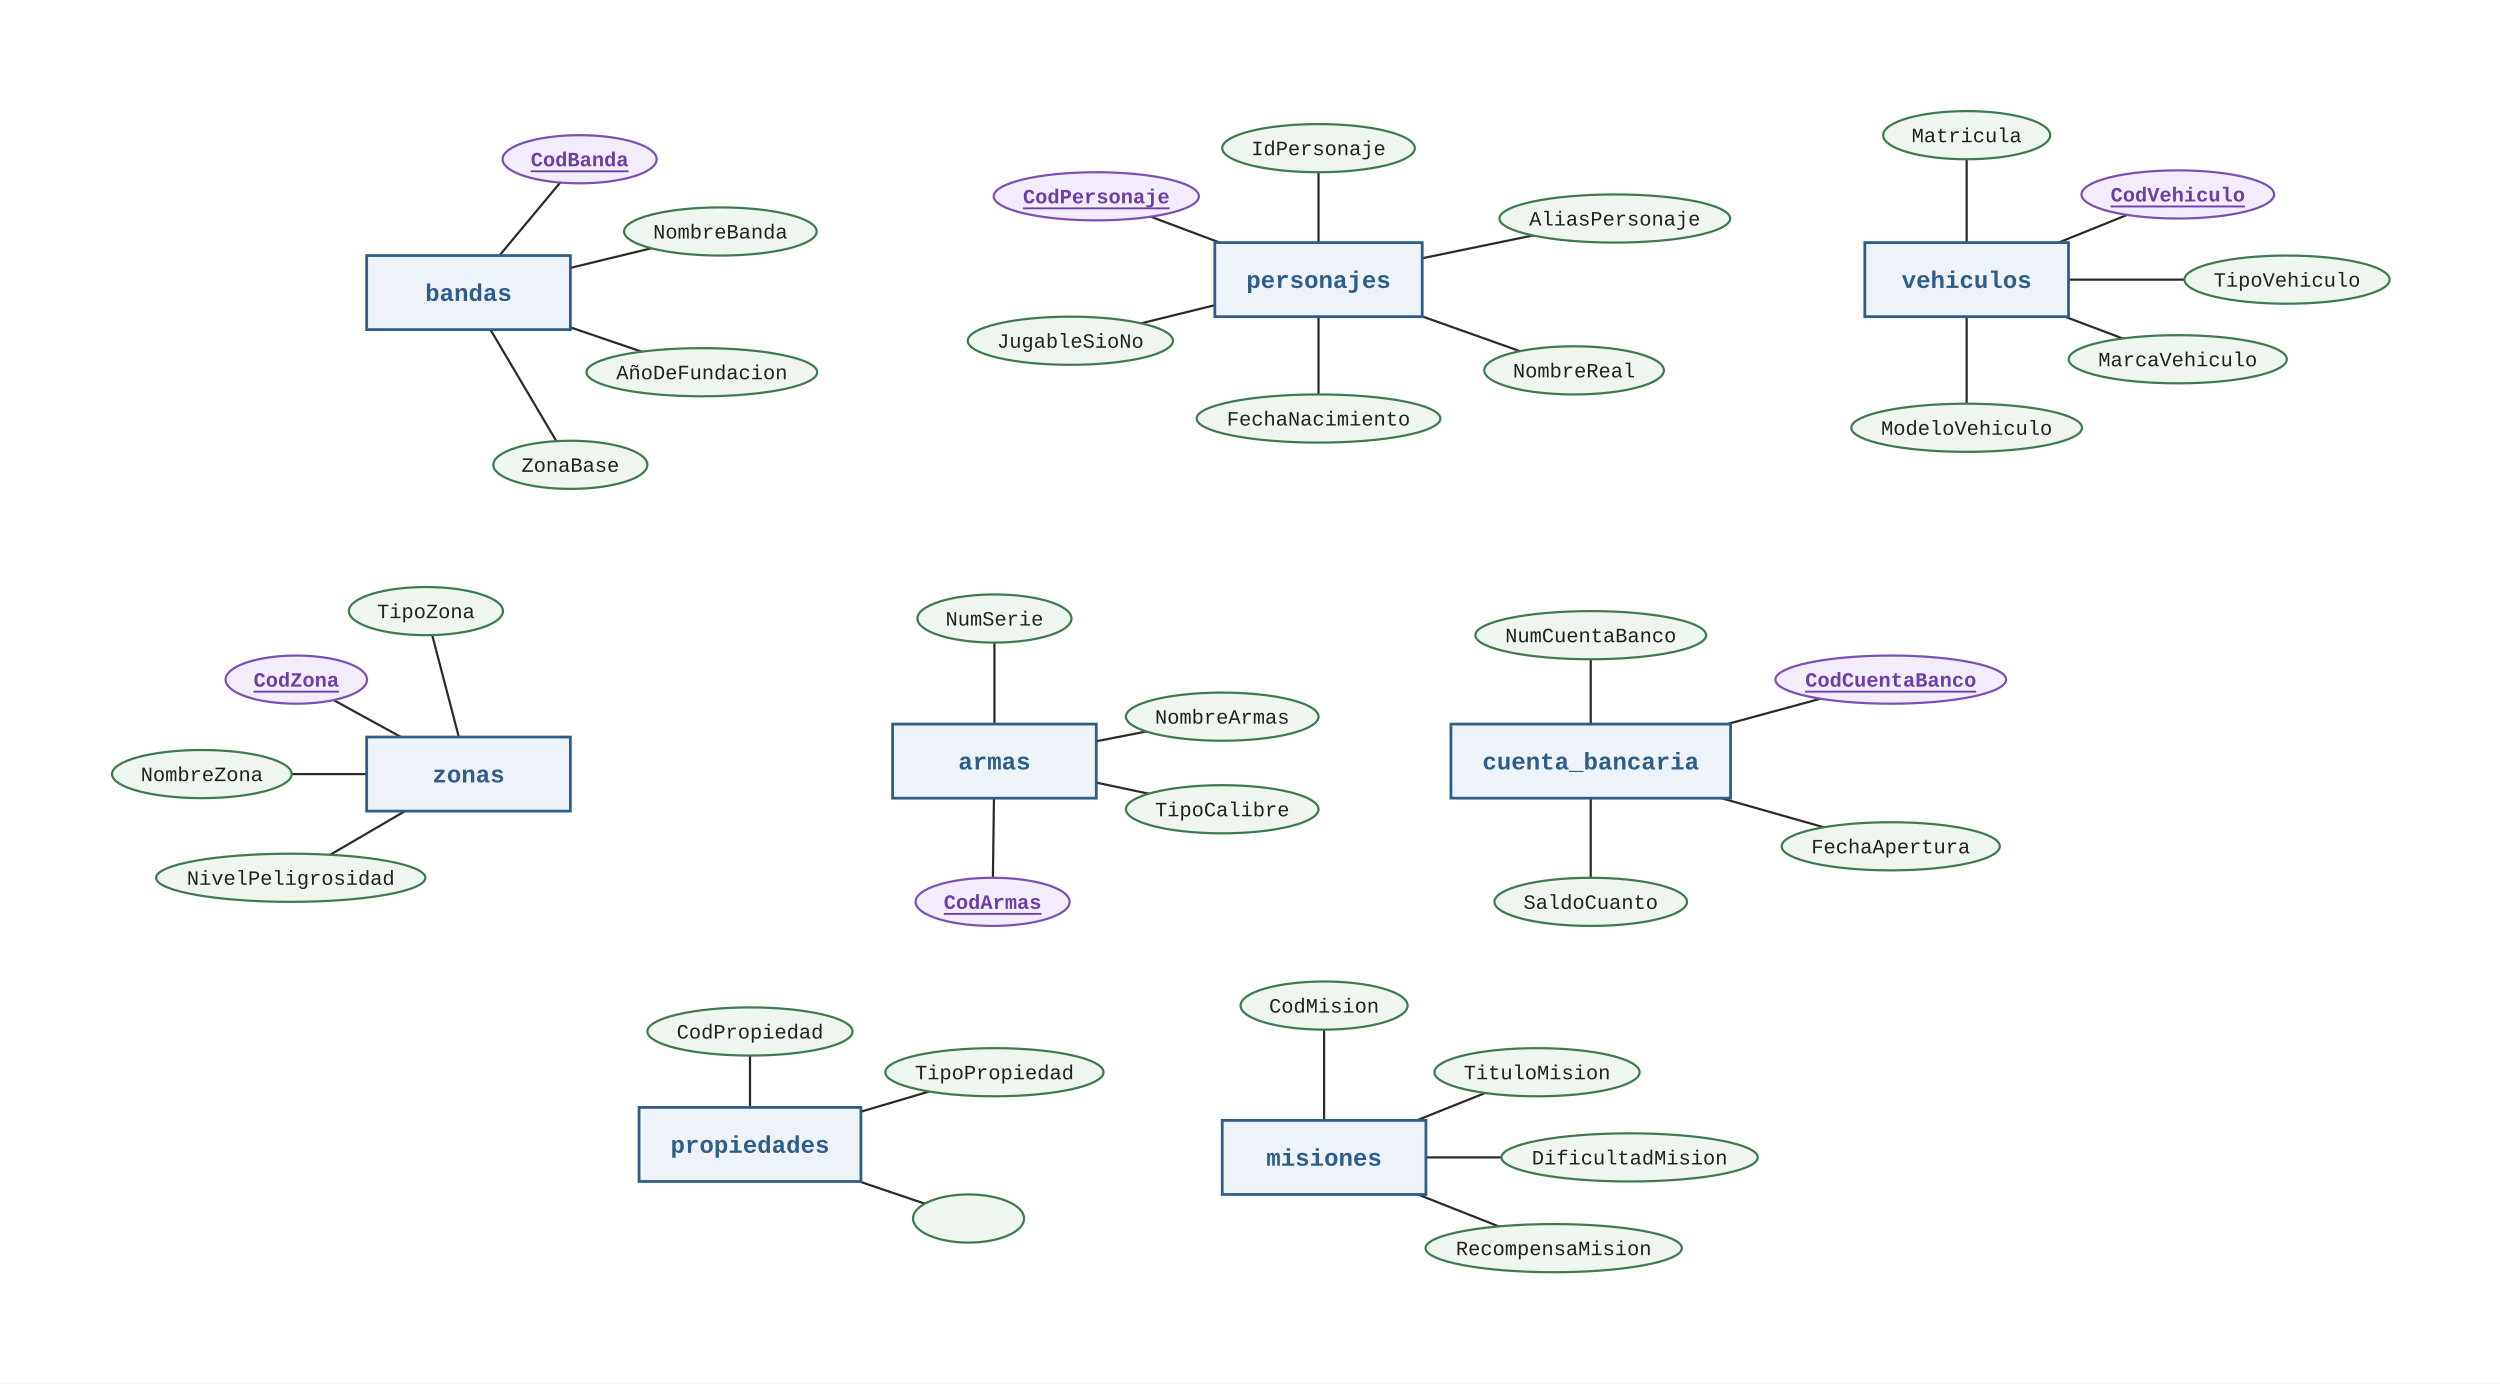
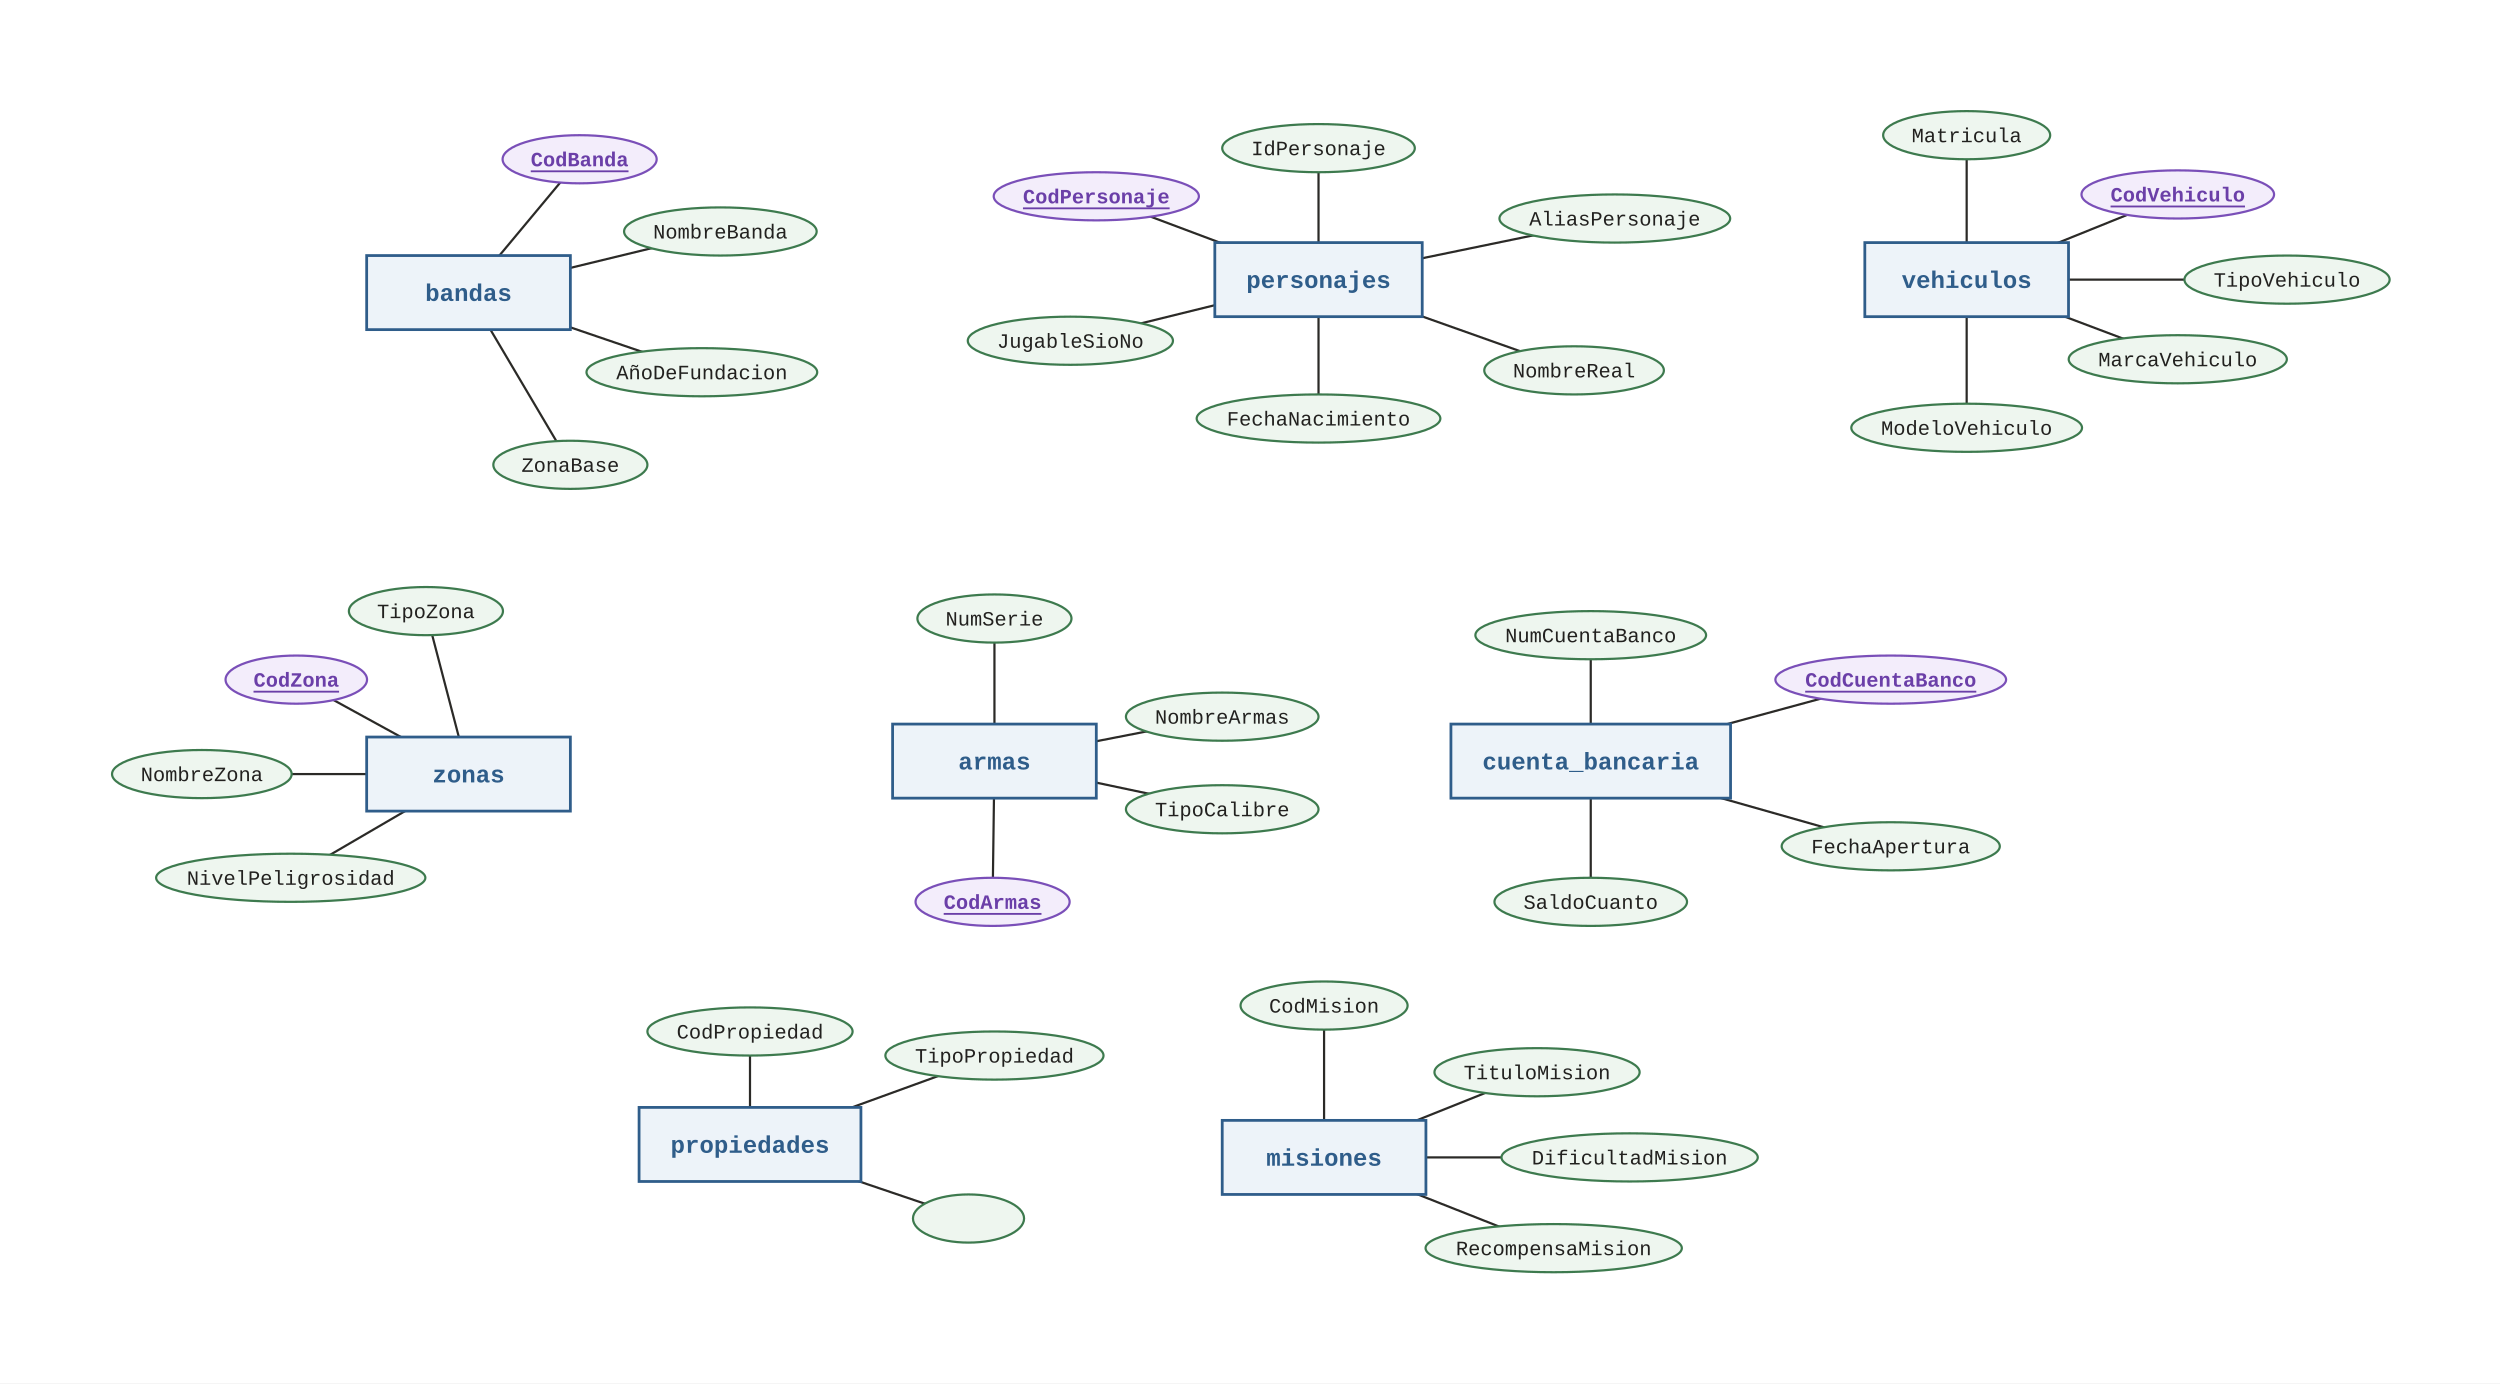
<svg xmlns="http://www.w3.org/2000/svg" viewBox="1869 1651 1350 747" width="1350" height="747">
  <style>.ln{stroke:#2B2A27;stroke-width:1.2}.mk{stroke:#2B2A27;stroke-width:1.5;fill:none}.mo{fill:#FFFFFF;stroke:#2B2A27;stroke-width:1.5}
.ent{fill:#EDF3F9;stroke:#2F5D8A;stroke-width:1.5}.dia{fill:#FBF2E0;stroke:#9C6510;stroke-width:1.5}.att{fill:#EEF6EF;stroke:#3D7A4E;stroke-width:1.2}.att.key{fill:#F3EDFB;stroke:#7A4FB8}.att.dr{stroke-dasharray:4 3}
.ent.in,.dia.in{fill:none}.dup{stroke:#C0362C;stroke-width:2.4}
.tx{fill:#22211F;font:11px Consolas,'JetBrains Mono','Courier New',monospace}.txk{fill:#6B3FA8;font-weight:600}.tb{font:600 13px Consolas,'JetBrains Mono','Courier New',monospace;fill:#2F5D8A}.tr{font:600 12px Consolas,'JetBrains Mono','Courier New',monospace;fill:#9C6510}.tt{font:600 10px Consolas,'JetBrains Mono','Courier New',monospace;fill:#6B6A64}
.ul{stroke:#6B3FA8;stroke-width:1}.ul.p{stroke-dasharray:3 2}.card{font:600 11px Consolas,'JetBrains Mono','Courier New',monospace;fill:#A2441C;paint-order:stroke;stroke:#FFFFFF;stroke-width:4px;stroke-linejoin:round}.cardq{fill:#6B6A64}
.tbox{fill:#FFFFFF;stroke:#A9B2C0;stroke-width:1}.thd{fill:#33557F}.thx{font:600 12.5px Consolas,'JetBrains Mono','Courier New',monospace;fill:#FFFFFF}.cx{font:11.5px Consolas,'JetBrains Mono','Courier New',monospace;fill:#22211F}.cpk{fill:#6B3FA8;font-weight:600}.cfk{fill:#A3304A}.cty{fill:#6B6A64;font-weight:400}.uq{font:600 9px Consolas,'JetBrains Mono','Courier New',monospace;fill:#2A7F8F}
.lk{stroke:#6B6A64;stroke-width:1.4;fill:none}.lk.dash{stroke-dasharray:6 4}.lkm{stroke:#6B6A64;stroke-width:1.5;fill:none}.lko{fill:#FFFFFF;stroke:#6B6A64;stroke-width:1.5}
.ipk{fill:#8E5FD0}.ifk{fill:#B4364E}.icol{fill:#2A7F8F}.inul{fill:none;stroke:#2A7F8F;stroke-width:1.3}
.rbox{fill:#FFFFFF;stroke:#22211F;stroke-width:1.1}.rnm{font:600 12.5px Consolas,'JetBrains Mono','Courier New',monospace;fill:#2F5D8A}.rcol{font:12px Consolas,'JetBrains Mono','Courier New',monospace;fill:#22211F}.rpk{font-weight:700;fill:#6B3FA8}.rfk{fill:#A3304A}.rul{stroke:#6B3FA8;stroke-width:1.1}
.rtag{font:600 9.5px Consolas,'JetBrains Mono','Courier New',monospace;fill:#6B6A64}.rarr{fill:none;stroke:#B4364E;stroke-width:1.1}.rhead{fill:#B4364E}
.ent.hd,.dia.hd{fill:none}.ktag{font:700 9px Consolas,'JetBrains Mono','Courier New',monospace;fill:#6B6A64}.rlab{fill:#FFFFFF;stroke:none;opacity:.92}.dia.assoc{stroke-dasharray:5 3}.ln.lid{stroke-width:2.2}.isal{fill:#9C6510}.skt{fill:#2F5D8A}
.thx.dup{fill:#FFC2BD}.cx.dup,.rnm.dup,.rcol.dup{fill:#C0362C;text-decoration:underline}
.note{stroke-width:1.2}.note-fold{stroke-width:1.2}.nc-y{fill:#FFF4C2;stroke:#D2AE36}.nc-b{fill:#DDEBFA;stroke:#7AA3D6}.nc-g{fill:#DFF2E1;stroke:#7DBB87}.nc-p{fill:#FBE1EC;stroke:#D98AAE}.note-fold{filter:brightness(.93)}.note-tx{font:12px 'Segoe UI',Arial,sans-serif;fill:#2B2A27}</style>
  <rect x="1869" y="1651" width="1350" height="747" fill="#ffffff" />
  <line x1="2122" y1="2069" x2="2029" y2="2018" class="ln" />
  <line x1="2122" y1="2069" x2="1978" y2="2069" class="ln" />
  <line x1="2122" y1="2069" x2="2099" y2="1981" class="ln" />
  <line x1="2122" y1="2069" x2="2026" y2="2125" class="ln" />
  <line x1="2581" y1="1802" x2="2581" y2="1731" class="ln" />
  <line x1="2581" y1="1802" x2="2741" y2="1769" class="ln" />
  <line x1="2581" y1="1802" x2="2719" y2="1851" class="ln" />
  <line x1="2581" y1="1802" x2="2581" y2="1877" class="ln" />
  <line x1="2581" y1="1802" x2="2447" y2="1835" class="ln" />
  <line x1="2122" y1="1809" x2="2182" y2="1737" class="ln" />
  <line x1="2122" y1="1809" x2="2258" y2="1776" class="ln" />
  <line x1="2122" y1="1809" x2="2248" y2="1852" class="ln" />
  <line x1="2122" y1="1809" x2="2177" y2="1902" class="ln" />
  <line x1="2931" y1="1802" x2="2931" y2="1724" class="ln" />
  <line x1="2931" y1="1802" x2="3045" y2="1756" class="ln" />
  <line x1="2581" y1="1802" x2="2461" y2="1757" class="ln" />
  <line x1="2931" y1="1802" x2="3045" y2="1845" class="ln" />
  <line x1="2931" y1="1802" x2="2931" y2="1882" class="ln" />
  <line x1="2931" y1="1802" x2="3104" y2="1802" class="ln" />
  <line x1="2406" y1="2062" x2="2406" y2="1985" class="ln" />
  <line x1="2406" y1="2062" x2="2529" y2="2038" class="ln" />
  <line x1="2406" y1="2062" x2="2529" y2="2088" class="ln" />
  <line x1="2406" y1="2062" x2="2405" y2="2138" class="ln" />
  <line x1="2728" y1="2062" x2="2728" y2="1994" class="ln" />
  <line x1="2728" y1="2062" x2="2890" y2="2018" class="ln" />
  <line x1="2728" y1="2062" x2="2890" y2="2108" class="ln" />
  <line x1="2728" y1="2062" x2="2728" y2="2138" class="ln" />
  <line x1="2584" y1="2276" x2="2584" y2="2194" class="ln" />
  <line x1="2584" y1="2276" x2="2699" y2="2230" class="ln" />
  <line x1="2584" y1="2276" x2="2749" y2="2276" class="ln" />
  <line x1="2584" y1="2276" x2="2708" y2="2325" class="ln" />
  <line x1="2274" y1="2269" x2="2274" y2="2208" class="ln" />
-   <line x1="2274" y1="2269" x2="2406" y2="2230" class="ln" />
+   <line x1="2274" y1="2269" x2="2406" y2="2221" class="ln" />
  <line x1="2274" y1="2269" x2="2392" y2="2309" class="ln" />
  <g class="node" data-id="nmwmhqvag3xdsrz">
    <rect x="2067" y="2049" width="110" height="40" class="ent" />
    <text x="2122" y="2073.5" text-anchor="middle" class="tb">zonas</text>
  </g>
  <g class="node" data-id="nmwmhrrtz46f440">
    <ellipse cx="2029" cy="2018" rx="38.2" ry="13" class="att key" />
    <text x="2029" y="2021.8" text-anchor="middle" class="tx txk">CodZona</text>
    <line x1="2005.9" y1="2024.5" x2="2052.1" y2="2024.5" class="ul" />
  </g>
  <g class="node" data-id="nmwmhs1pz4838rc">
    <ellipse cx="1978" cy="2069" rx="48.5" ry="13" class="att" />
    <text x="1978" y="2072.8" text-anchor="middle" class="tx">NombreZona</text>
  </g>
  <g class="node" data-id="nmwmhse6k4avtgo">
    <ellipse cx="2099" cy="1981" rx="41.6" ry="13" class="att" />
    <text x="2099" y="1984.8" text-anchor="middle" class="tx">TipoZona</text>
  </g>
  <g class="node" data-id="nmwmhsl8x4cs0xw">
    <ellipse cx="2026" cy="2125" rx="72.7" ry="13" class="att" />
    <text x="2026" y="2128.8" text-anchor="middle" class="tx">NivelPeligrosidad</text>
  </g>
  <g class="node" data-id="nmwmhtg534eof8d">
    <rect x="2525" y="1782" width="112" height="40" class="ent" />
    <text x="2581" y="1806.5" text-anchor="middle" class="tb">personajes</text>
  </g>
  <g class="node" data-id="nmwmhtvoe4fcd3s">
    <ellipse cx="2581" cy="1731" rx="52" ry="13" class="att" />
    <text x="2581" y="1734.8" text-anchor="middle" class="tx">IdPersonaje</text>
  </g>
  <g class="node" data-id="nmwmhtzp54hasp6">
    <ellipse cx="2741" cy="1769" rx="62.3" ry="13" class="att" />
    <text x="2741" y="1772.8" text-anchor="middle" class="tx">AliasPersonaje</text>
  </g>
  <g class="node" data-id="nmwmhu9s44jnxp9">
    <ellipse cx="2719" cy="1851" rx="48.5" ry="13" class="att" />
    <text x="2719" y="1854.8" text-anchor="middle" class="tx">NombreReal</text>
  </g>
  <g class="node" data-id="nmwmhvhij4l5lyf">
    <ellipse cx="2581" cy="1877" rx="65.8" ry="13" class="att" />
    <text x="2581" y="1880.8" text-anchor="middle" class="tx">FechaNacimiento</text>
  </g>
  <g class="node" data-id="nmwmhw2st4nqzpn">
    <ellipse cx="2447" cy="1835" rx="55.4" ry="13" class="att" />
    <text x="2447" y="1838.8" text-anchor="middle" class="tx">JugableSioNo</text>
  </g>
  <g class="node" data-id="nmwmhxjzb4pf9rv">
    <rect x="2067" y="1789" width="110" height="40" class="ent" />
    <text x="2122" y="1813.5" text-anchor="middle" class="tb">bandas</text>
  </g>
  <g class="node" data-id="nmwmhxsy74qo5d7">
    <ellipse cx="2182" cy="1737" rx="41.6" ry="13" class="att key" />
    <text x="2182" y="1740.8" text-anchor="middle" class="tx txk">CodBanda</text>
    <line x1="2155.6" y1="1743.5" x2="2208.4" y2="1743.5" class="ul" />
  </g>
  <g class="node" data-id="nmwmhy7ny4s7mmz">
    <ellipse cx="2258" cy="1776" rx="52" ry="13" class="att" />
    <text x="2258" y="1779.8" text-anchor="middle" class="tx">NombreBanda</text>
  </g>
  <g class="node" data-id="nmwmhzwdd4umxmz">
    <ellipse cx="2248" cy="1852" rx="62.3" ry="13" class="att" />
    <text x="2248" y="1855.8" text-anchor="middle" class="tx">AñoDeFundacion</text>
  </g>
  <g class="node" data-id="nmwmi0gy84w97ze">
    <ellipse cx="2177" cy="1902" rx="41.6" ry="13" class="att" />
    <text x="2177" y="1905.8" text-anchor="middle" class="tx">ZonaBase</text>
  </g>
  <g class="node" data-id="nmwmi2cq74yrbnu">
    <rect x="2876" y="1782" width="110" height="40" class="ent" />
    <text x="2931" y="1806.5" text-anchor="middle" class="tb">vehiculos</text>
  </g>
  <g class="node" data-id="nmwmi2nv34ztt1i">
    <ellipse cx="2931" cy="1724" rx="45.1" ry="13" class="att" />
    <text x="2931" y="1727.8" text-anchor="middle" class="tx">Matricula</text>
  </g>
  <g class="node" data-id="nmwmi3kmf51jxje">
    <ellipse cx="3045" cy="1756" rx="52" ry="13" class="att key" />
    <text x="3045" y="1759.8" text-anchor="middle" class="tx txk">CodVehiculo</text>
    <line x1="3008.7" y1="1762.5" x2="3081.3" y2="1762.5" class="ul" />
  </g>
  <g class="node" data-id="nmwmi402d53smqh">
    <ellipse cx="2461" cy="1757" rx="55.4" ry="13" class="att key" />
    <text x="2461" y="1760.8" text-anchor="middle" class="tx txk">CodPersonaje</text>
    <line x1="2421.4" y1="1763.5" x2="2500.6" y2="1763.5" class="ul" />
  </g>
  <g class="node" data-id="nmwmi4m2t551h8a">
    <ellipse cx="3045" cy="1845" rx="58.9" ry="13" class="att" />
    <text x="3045" y="1848.8" text-anchor="middle" class="tx">MarcaVehiculo</text>
  </g>
  <g class="node" data-id="nmwmi5d3357tlys">
    <ellipse cx="2931" cy="1882" rx="62.3" ry="13" class="att" />
    <text x="2931" y="1885.8" text-anchor="middle" class="tx">ModeloVehiculo</text>
  </g>
  <g class="node" data-id="nmwmi6y4t590tg7">
    <ellipse cx="3104" cy="1802" rx="55.4" ry="13" class="att" />
    <text x="3104" y="1805.8" text-anchor="middle" class="tx">TipoVehiculo</text>
  </g>
  <g class="node" data-id="nmwmia2g75bo3id">
    <rect x="2351" y="2042" width="110" height="40" class="ent" />
    <text x="2406" y="2066.5" text-anchor="middle" class="tb">armas</text>
  </g>
  <g class="node" data-id="nmwmia8na5ce6x1">
    <ellipse cx="2406" cy="1985" rx="41.6" ry="13" class="att" />
    <text x="2406" y="1988.8" text-anchor="middle" class="tx">NumSerie</text>
  </g>
  <g class="node" data-id="nmwmiasoj5eu1sq">
    <ellipse cx="2529" cy="2038" rx="52" ry="13" class="att" />
    <text x="2529" y="2041.8" text-anchor="middle" class="tx">NombreArmas</text>
  </g>
  <g class="node" data-id="nmwmic04b5gq8px">
    <ellipse cx="2529" cy="2088" rx="52" ry="13" class="att" />
    <text x="2529" y="2091.8" text-anchor="middle" class="tx">TipoCalibre</text>
  </g>
  <g class="node" data-id="nmwmie3675k2tdn">
    <ellipse cx="2405" cy="2138" rx="41.6" ry="13" class="att key" />
    <text x="2405" y="2141.8" text-anchor="middle" class="tx txk">CodArmas</text>
    <line x1="2378.6" y1="2144.5" x2="2431.4" y2="2144.5" class="ul" />
  </g>
  <g class="node" data-id="nmwmieuhb5myfep">
    <rect x="2652.5" y="2042" width="151" height="40" class="ent" />
    <text x="2728" y="2066.5" text-anchor="middle" class="tb">cuenta_bancaria</text>
  </g>
  <g class="node" data-id="nmwmifxlj5nexyy">
    <ellipse cx="2728" cy="1994" rx="62.3" ry="13" class="att" />
    <text x="2728" y="1997.8" text-anchor="middle" class="tx">NumCuentaBanco</text>
  </g>
  <g class="node" data-id="nmwmih6ur5pqn8f">
    <ellipse cx="2890" cy="2018" rx="62.3" ry="13" class="att key" />
    <text x="2890" y="2021.8" text-anchor="middle" class="tx txk">CodCuentaBanco</text>
    <line x1="2843.8" y1="2024.5" x2="2936.2" y2="2024.5" class="ul" />
  </g>
  <g class="node" data-id="nmwmih70n5rkz42">
    <ellipse cx="2890" cy="2108" rx="58.9" ry="13" class="att" />
    <text x="2890" y="2111.8" text-anchor="middle" class="tx">FechaApertura</text>
  </g>
  <g class="node" data-id="nmwmilzss5tyocj">
    <ellipse cx="2728" cy="2138" rx="52" ry="13" class="att" />
    <text x="2728" y="2141.8" text-anchor="middle" class="tx">SaldoCuanto</text>
  </g>
  <g class="node" data-id="nmwmio5i75v8jmj">
    <rect x="2529" y="2256" width="110" height="40" class="ent" />
    <text x="2584" y="2280.5" text-anchor="middle" class="tb">misiones</text>
  </g>
  <g class="node" data-id="nmwmiow465w8po8">
    <ellipse cx="2584" cy="2194" rx="45.1" ry="13" class="att" />
    <text x="2584" y="2197.8" text-anchor="middle" class="tx">CodMision</text>
  </g>
  <g class="node" data-id="nmwmir5ci5yhlv1">
    <ellipse cx="2699" cy="2230" rx="55.4" ry="13" class="att" />
    <text x="2699" y="2233.8" text-anchor="middle" class="tx">TituloMision</text>
  </g>
  <g class="node" data-id="nmwmirrxe60nf3k">
    <ellipse cx="2749" cy="2276" rx="69.2" ry="13" class="att" />
    <text x="2749" y="2279.8" text-anchor="middle" class="tx">DificultadMision</text>
  </g>
  <g class="node" data-id="nmwmisx1w62qcp3">
    <ellipse cx="2708" cy="2325" rx="69.2" ry="13" class="att" />
    <text x="2708" y="2328.8" text-anchor="middle" class="tx">RecompensaMision</text>
  </g>
  <g class="node" data-id="nmwmiwxrr6474jo">
    <rect x="2214.1" y="2249" width="119.8" height="40" class="ent" />
    <text x="2274" y="2273.5" text-anchor="middle" class="tb">propiedades</text>
  </g>
  <g class="node" data-id="nmwmj46ri65fsi7">
    <ellipse cx="2274" cy="2208" rx="55.4" ry="13" class="att" />
    <text x="2274" y="2211.8" text-anchor="middle" class="tx">CodPropiedad</text>
  </g>
  <g class="node" data-id="nmwmj4fdq67bwgb">
-     <ellipse cx="2406" cy="2230" rx="58.9" ry="13" class="att" />
-     <text x="2406" y="2233.8" text-anchor="middle" class="tx">TipoPropiedad</text>
+     <ellipse cx="2406" cy="2221" rx="58.9" ry="13" class="att" />
+     <text x="2406" y="2224.8" text-anchor="middle" class="tx">TipoPropiedad</text>
  </g>
  <g class="node" data-id="nmwmj5cyw692ayh">
    <ellipse cx="2392" cy="2309" rx="30" ry="13" class="att" />
    <text x="2392" y="2312.8" text-anchor="middle" class="tx" />
  </g>
</svg>
